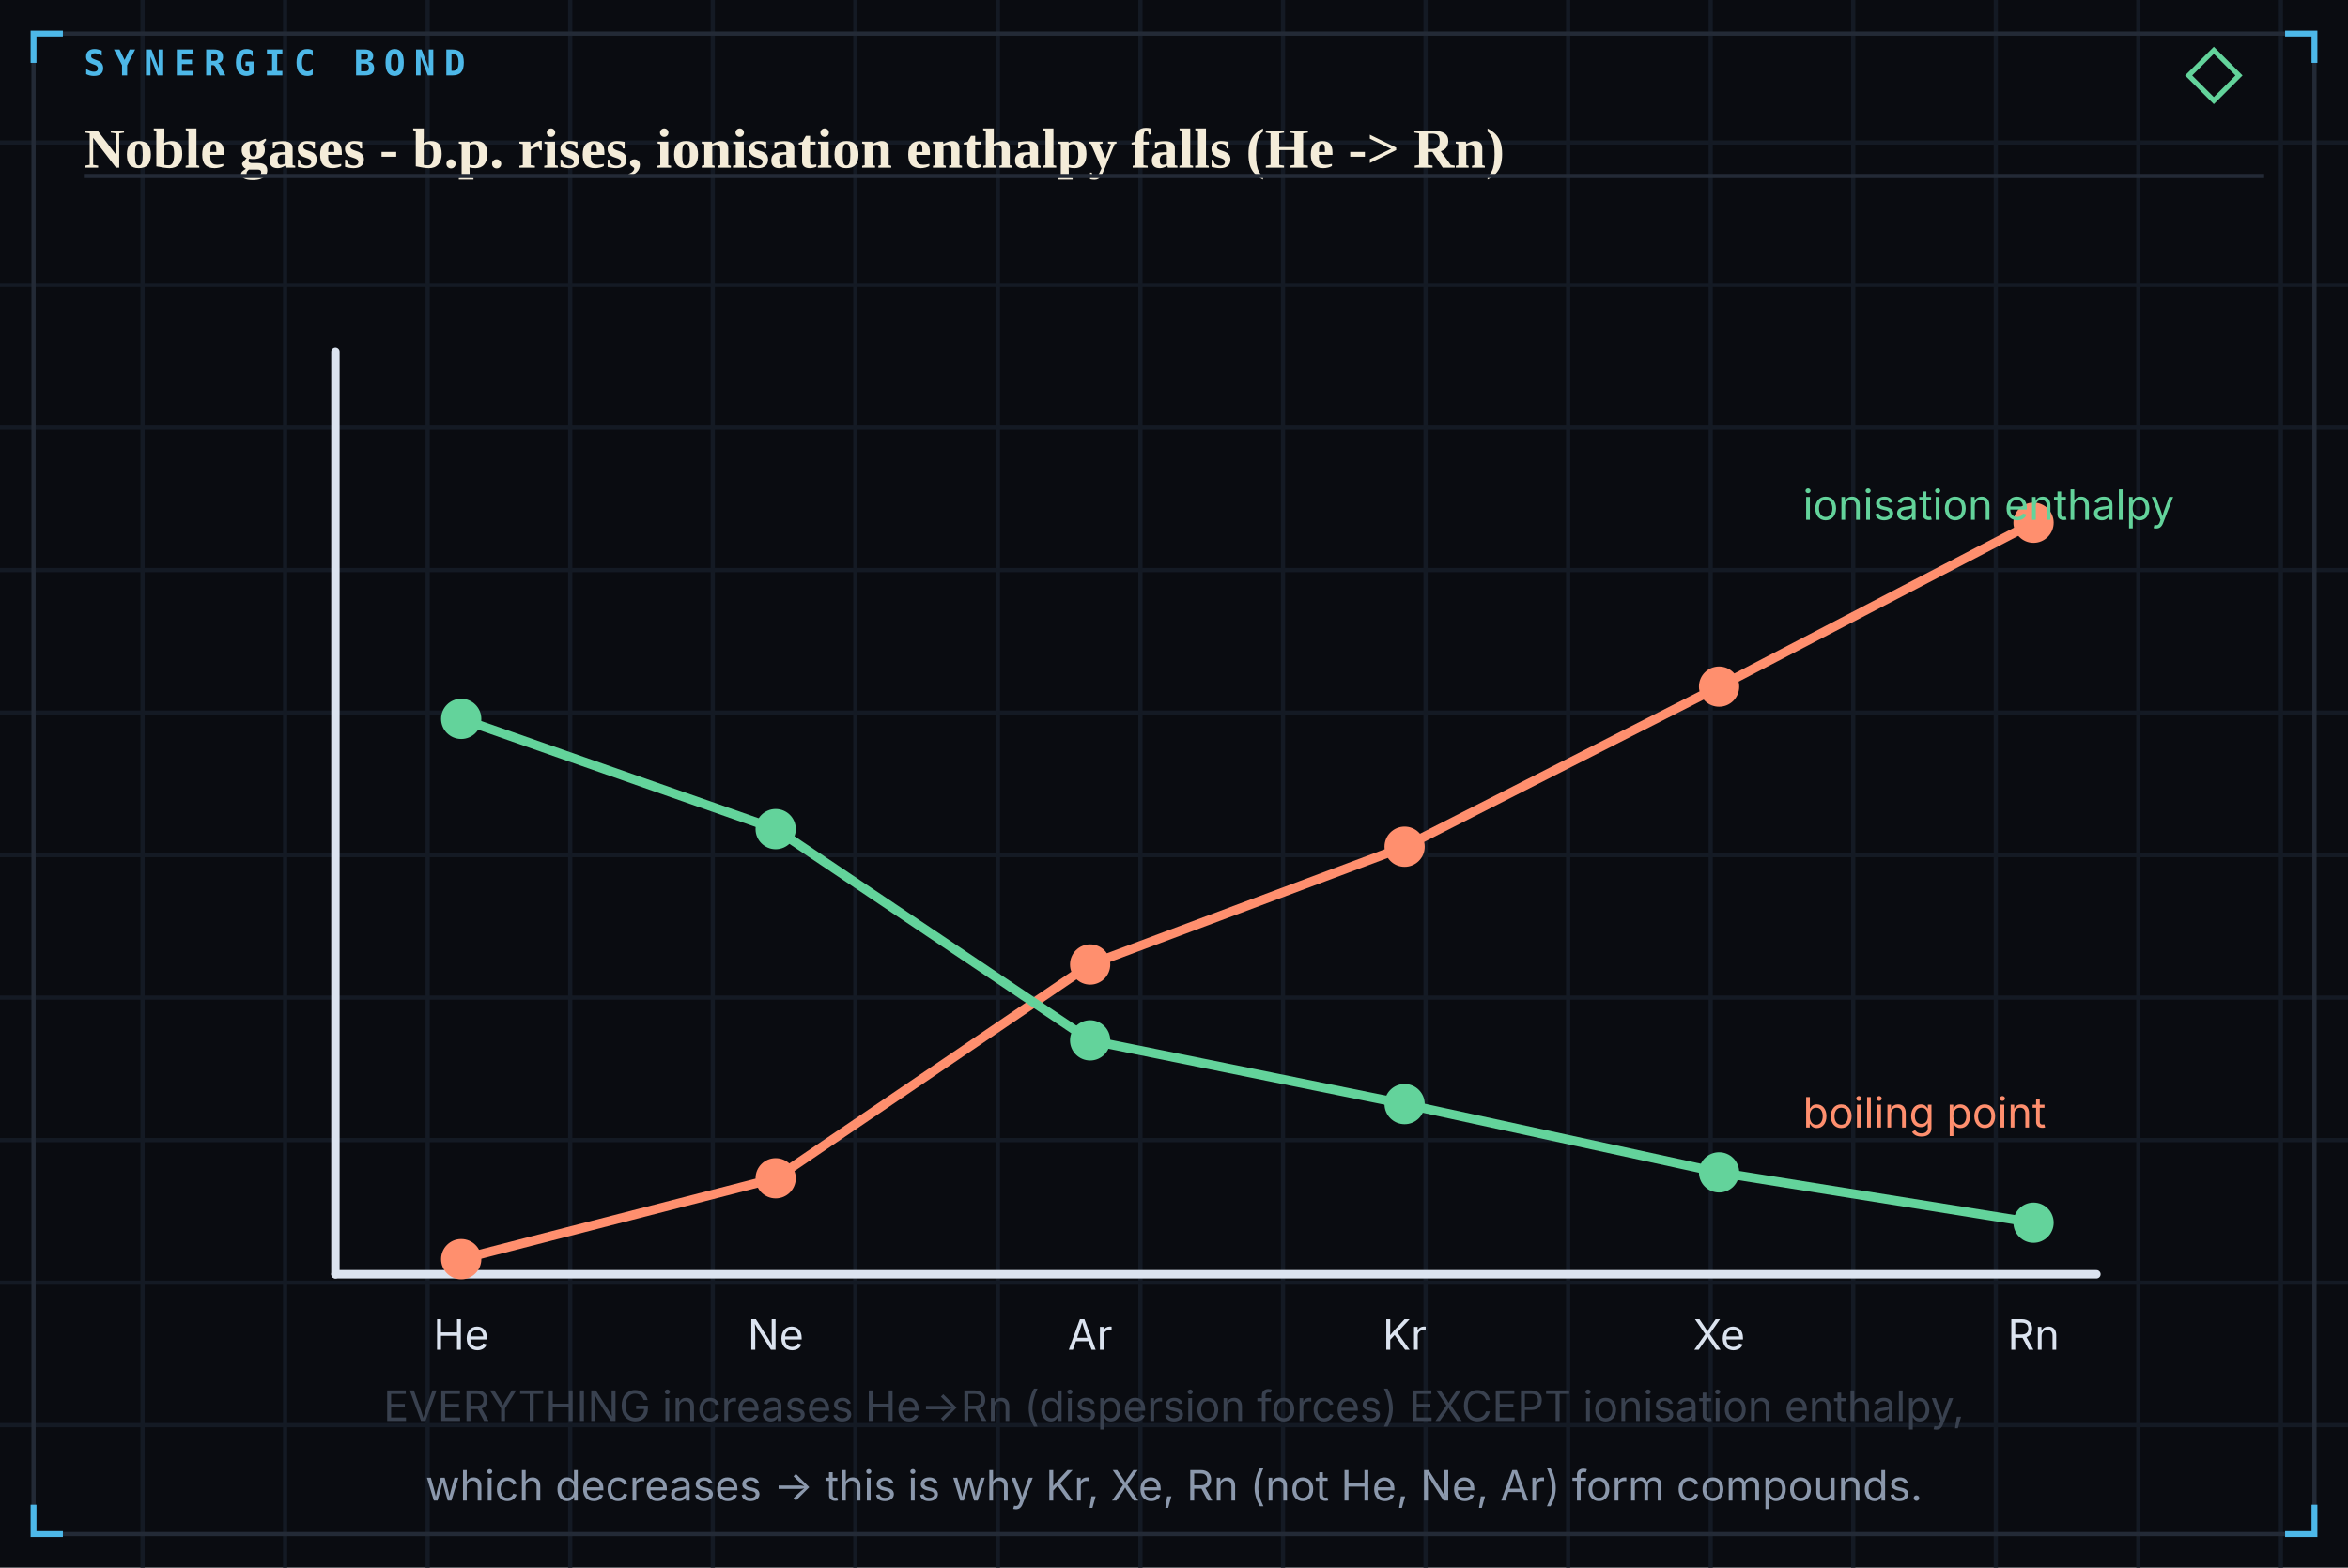
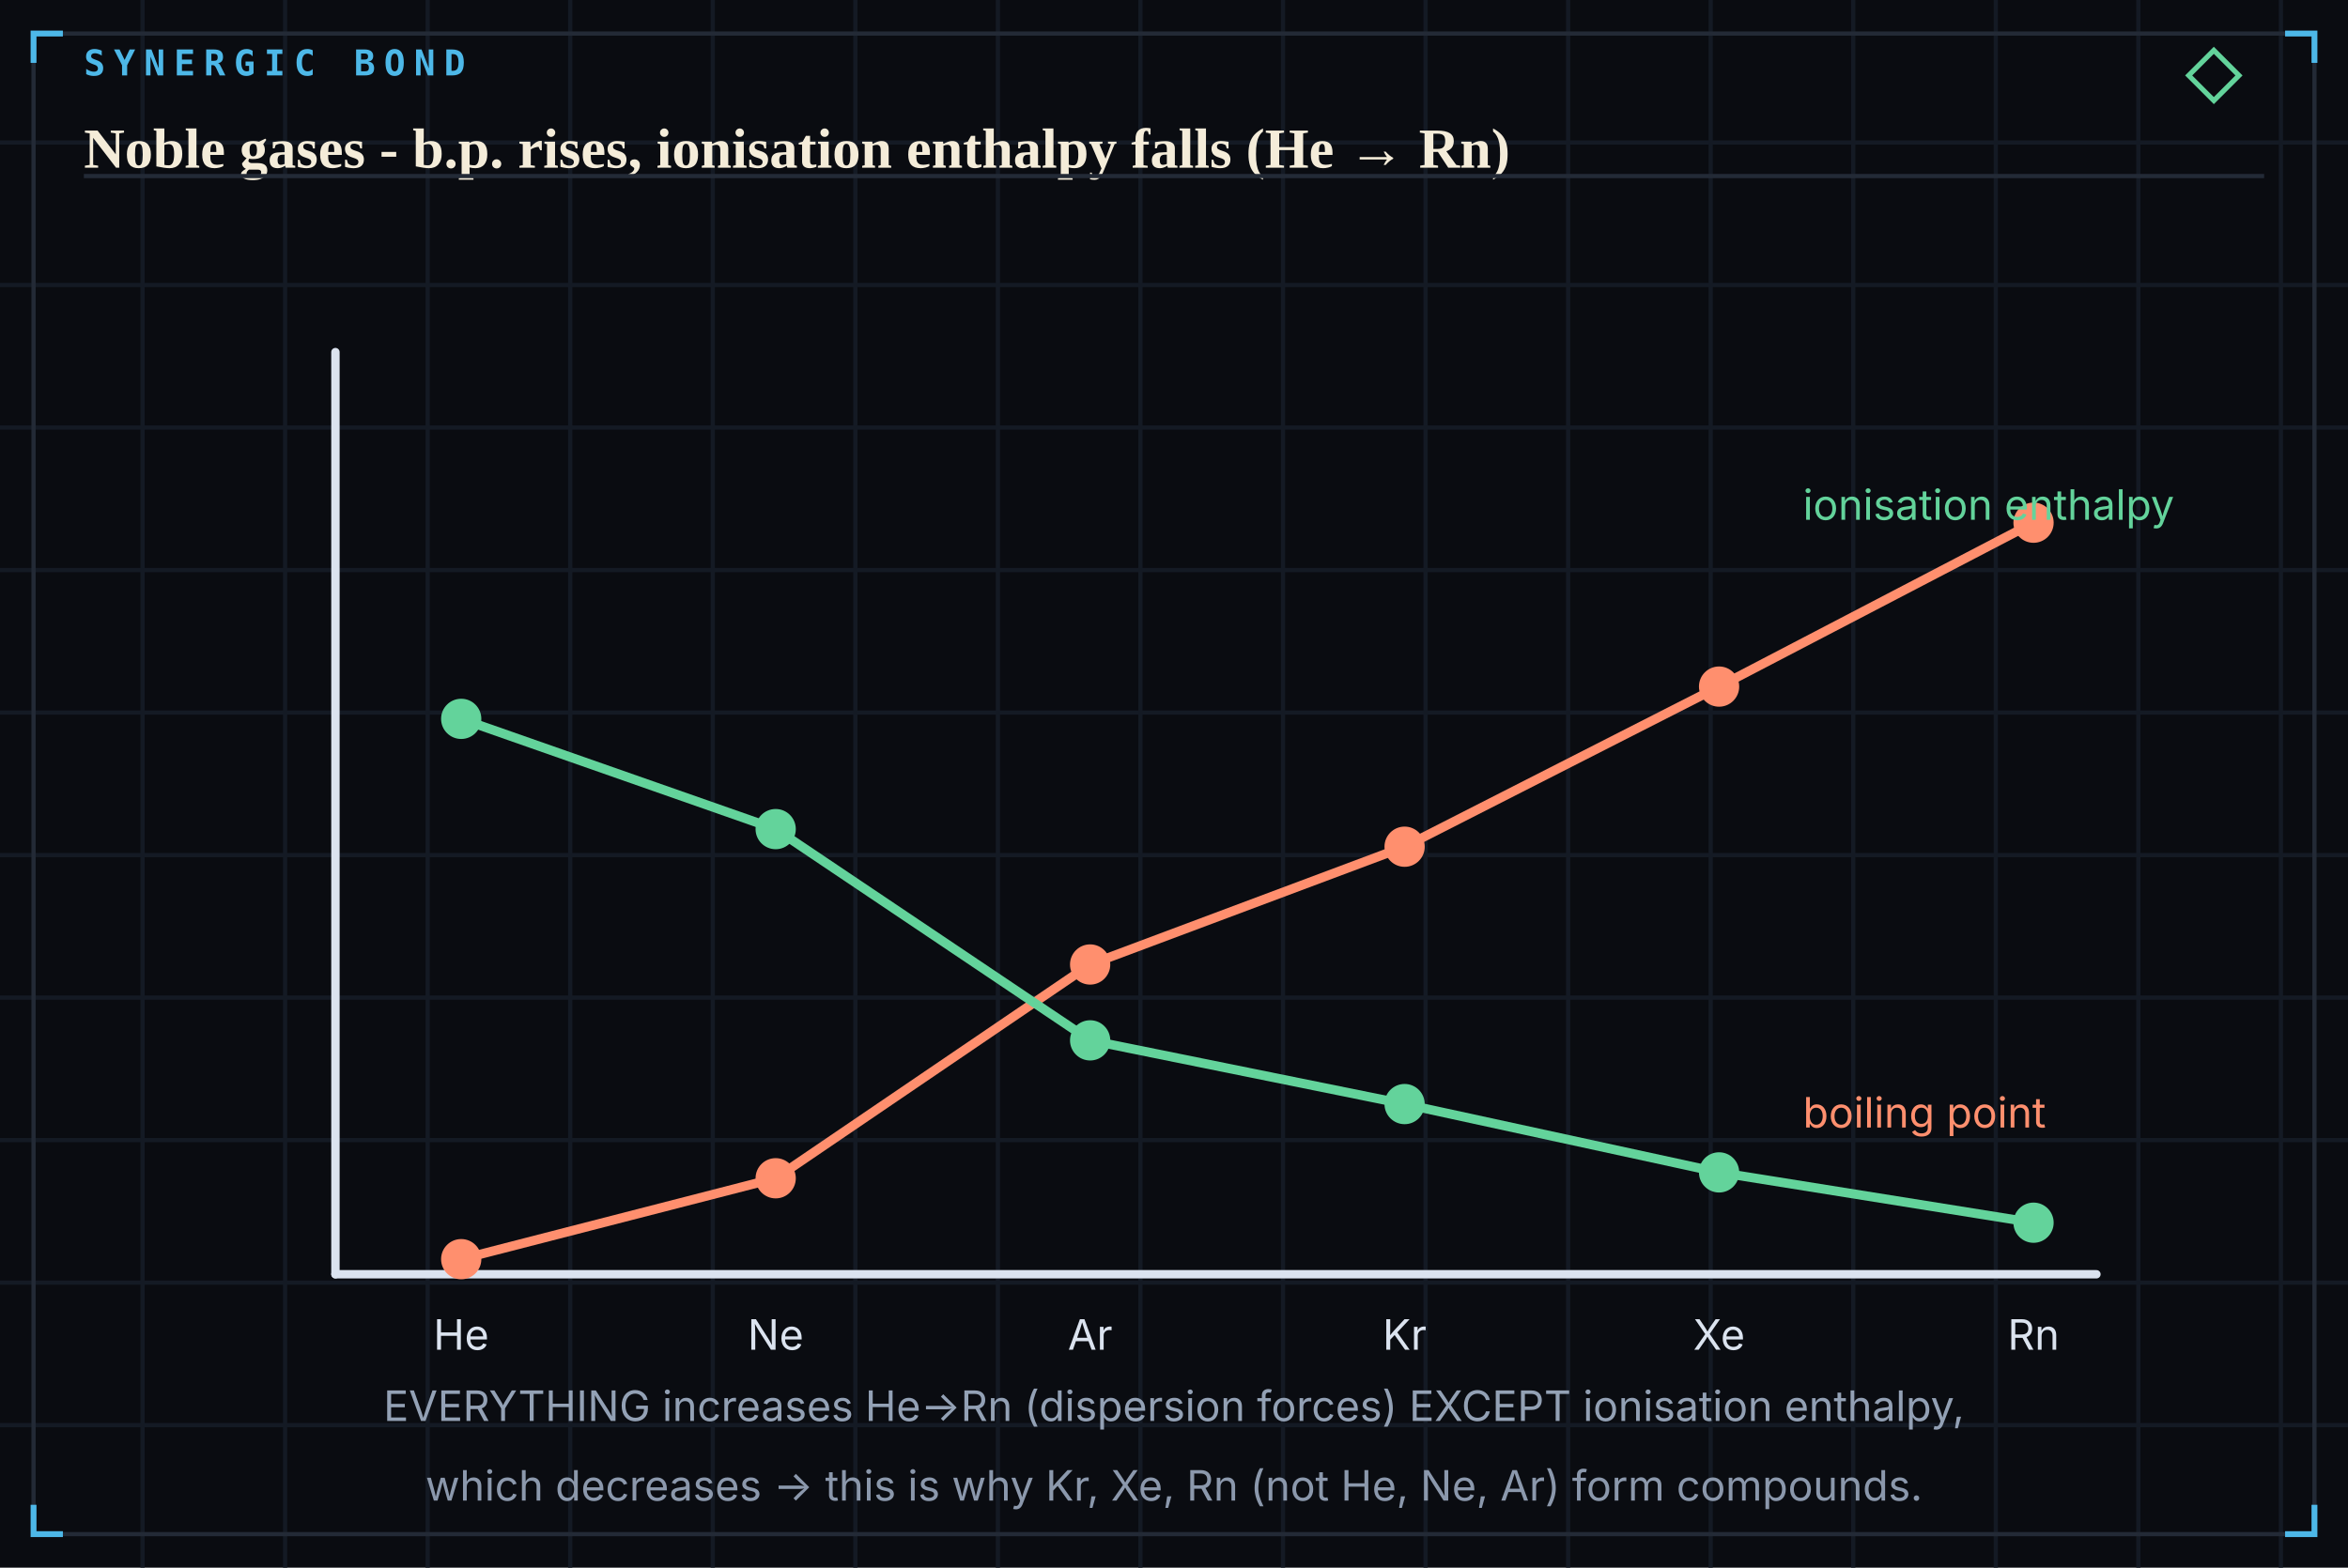
<svg xmlns="http://www.w3.org/2000/svg" width="560" height="374" viewBox="0 0 560 374" font-family="'Inter','Helvetica Neue',Arial,'DejaVu Sans',sans-serif">
  <rect width="560" height="374" fill="#0a0c11" />
  <g stroke="#141a24" stroke-width="1">
    <line x1="34" y1="0" x2="34" y2="374" />
    <line x1="68" y1="0" x2="68" y2="374" />
    <line x1="102" y1="0" x2="102" y2="374" />
    <line x1="136" y1="0" x2="136" y2="374" />
    <line x1="170" y1="0" x2="170" y2="374" />
    <line x1="204" y1="0" x2="204" y2="374" />
    <line x1="238" y1="0" x2="238" y2="374" />
    <line x1="272" y1="0" x2="272" y2="374" />
    <line x1="306" y1="0" x2="306" y2="374" />
    <line x1="340" y1="0" x2="340" y2="374" />
    <line x1="374" y1="0" x2="374" y2="374" />
    <line x1="408" y1="0" x2="408" y2="374" />
    <line x1="442" y1="0" x2="442" y2="374" />
    <line x1="476" y1="0" x2="476" y2="374" />
    <line x1="510" y1="0" x2="510" y2="374" />
    <line x1="544" y1="0" x2="544" y2="374" />
    <line x1="0" y1="34" x2="560" y2="34" />
    <line x1="0" y1="68" x2="560" y2="68" />
    <line x1="0" y1="102" x2="560" y2="102" />
    <line x1="0" y1="136" x2="560" y2="136" />
    <line x1="0" y1="170" x2="560" y2="170" />
    <line x1="0" y1="204" x2="560" y2="204" />
    <line x1="0" y1="238" x2="560" y2="238" />
    <line x1="0" y1="272" x2="560" y2="272" />
    <line x1="0" y1="306" x2="560" y2="306" />
    <line x1="0" y1="340" x2="560" y2="340" />
  </g>
  <rect x="8" y="8" width="544" height="358" fill="none" stroke="#232a36" stroke-width="1" />
  <path d="M 8 15 L 8 8 L 15 8" stroke="#4db8e8" stroke-width="1.4" fill="none" />
  <path d="M 552 15 L 552 8 L 545 8" stroke="#4db8e8" stroke-width="1.4" fill="none" />
  <path d="M 8 359 L 8 366 L 15 366" stroke="#4db8e8" stroke-width="1.4" fill="none" />
  <path d="M 552 359 L 552 366 L 545 366" stroke="#4db8e8" stroke-width="1.4" fill="none" />
  <text x="20" y="18" font-size="8.5" font-weight="bold" fill="#4db8e8" text-anchor="start" font-family="'SF Mono','DejaVu Sans Mono',ui-monospace,Menlo,monospace" letter-spacing="0.24em">SYNERGIC BOND</text>
  <path d="M 528 12 l 6 6 l -6 6 l -6 -6 z" fill="none" stroke="#63d39b" stroke-width="1.2" />
-   <text x="20" y="40" font-size="13.5" font-weight="bold" fill="#f4ecd9" text-anchor="start" font-family="'Georgia','Times New Roman',serif">Noble gases  -  b.p. rises, ionisation enthalpy falls (He -&gt; Rn)</text>
+   <text x="20" y="40" font-size="13.5" font-weight="bold" fill="#f4ecd9" text-anchor="start" font-family="'Georgia','Times New Roman',serif">Noble gases  -  b.p. rises, ionisation enthalpy falls (He → Rn)</text>
  <line x1="20" y1="42" x2="540" y2="42" stroke="#232a36" stroke-width="1" />
  <g transform="translate(0,34)">
    <line x1="80.0" y1="270.0" x2="500.0" y2="270.0" stroke="#dbe3ef" stroke-width="2" stroke-linecap="round" />
    <line x1="80.0" y1="270.0" x2="80.0" y2="50.0" stroke="#dbe3ef" stroke-width="2" stroke-linecap="round" />
    <circle cx="110.0" cy="266.4" r="4" fill="#ff8f6e" stroke="#ff8f6e" stroke-width="1.6" />
    <text x="110.0" y="288.0" font-size="10" font-weight="normal" fill="#dbe3ef" text-anchor="middle">He</text>
    <circle cx="185.0" cy="247.1" r="4" fill="#ff8f6e" stroke="#ff8f6e" stroke-width="1.6" />
    <line x1="110.0" y1="266.4" x2="185.0" y2="247.1" stroke="#ff8f6e" stroke-width="2.2" stroke-linecap="round" />
    <text x="185.0" y="288.0" font-size="10" font-weight="normal" fill="#dbe3ef" text-anchor="middle">Ne</text>
    <circle cx="260.0" cy="196.1" r="4" fill="#ff8f6e" stroke="#ff8f6e" stroke-width="1.6" />
    <line x1="185.0" y1="247.1" x2="260.0" y2="196.1" stroke="#ff8f6e" stroke-width="2.2" stroke-linecap="round" />
    <text x="260.0" y="288.0" font-size="10" font-weight="normal" fill="#dbe3ef" text-anchor="middle">Ar</text>
    <circle cx="335.0" cy="168.0" r="4" fill="#ff8f6e" stroke="#ff8f6e" stroke-width="1.6" />
    <line x1="260.0" y1="196.1" x2="335.0" y2="168.0" stroke="#ff8f6e" stroke-width="2.2" stroke-linecap="round" />
    <text x="335.0" y="288.0" font-size="10" font-weight="normal" fill="#dbe3ef" text-anchor="middle">Kr</text>
    <circle cx="410.0" cy="129.8" r="4" fill="#ff8f6e" stroke="#ff8f6e" stroke-width="1.6" />
    <line x1="335.0" y1="168.0" x2="410.0" y2="129.8" stroke="#ff8f6e" stroke-width="2.2" stroke-linecap="round" />
    <text x="410.0" y="288.0" font-size="10" font-weight="normal" fill="#dbe3ef" text-anchor="middle">Xe</text>
    <circle cx="485.0" cy="90.7" r="4" fill="#ff8f6e" stroke="#ff8f6e" stroke-width="1.6" />
    <line x1="410.0" y1="129.8" x2="485.0" y2="90.7" stroke="#ff8f6e" stroke-width="2.2" stroke-linecap="round" />
    <text x="485.0" y="288.0" font-size="10" font-weight="normal" fill="#dbe3ef" text-anchor="middle">Rn</text>
    <circle cx="110.0" cy="137.5" r="4" fill="#63d39b" stroke="#63d39b" stroke-width="1.6" />
    <circle cx="185.0" cy="163.8" r="4" fill="#63d39b" stroke="#63d39b" stroke-width="1.6" />
    <line x1="110.0" y1="137.5" x2="185.0" y2="163.8" stroke="#63d39b" stroke-width="2.2" stroke-linecap="round" />
    <circle cx="260.0" cy="214.2" r="4" fill="#63d39b" stroke="#63d39b" stroke-width="1.6" />
    <line x1="185.0" y1="163.8" x2="260.0" y2="214.2" stroke="#63d39b" stroke-width="2.2" stroke-linecap="round" />
    <circle cx="335.0" cy="229.4" r="4" fill="#63d39b" stroke="#63d39b" stroke-width="1.6" />
    <line x1="260.0" y1="214.2" x2="335.0" y2="229.4" stroke="#63d39b" stroke-width="2.2" stroke-linecap="round" />
    <circle cx="410.0" cy="245.7" r="4" fill="#63d39b" stroke="#63d39b" stroke-width="1.6" />
    <line x1="335.0" y1="229.4" x2="410.0" y2="245.7" stroke="#63d39b" stroke-width="2.2" stroke-linecap="round" />
    <circle cx="485.0" cy="257.7" r="4" fill="#63d39b" stroke="#63d39b" stroke-width="1.6" />
    <line x1="410.0" y1="245.7" x2="485.0" y2="257.7" stroke="#63d39b" stroke-width="2.2" stroke-linecap="round" />
    <text x="430.0" y="90.0" font-size="10" font-weight="normal" fill="#63d39b" text-anchor="start">ionisation enthalpy</text>
    <text x="430.0" y="235.0" font-size="10" font-weight="normal" fill="#ff8f6e" text-anchor="start">boiling point</text>
-     <text x="280.0" y="305.0" font-size="10" font-weight="normal" fill="#39414f" text-anchor="middle">EVERYTHING increases He-&gt;Rn (dispersion forces)  EXCEPT ionisation enthalpy,</text>
-     <text x="280.0" y="324.0" font-size="10" font-weight="normal" fill="#8b98ac" text-anchor="middle">which decreases -&gt; this is why Kr, Xe, Rn (not He, Ne, Ar) form compounds.</text>
+     <text x="280.0" y="305.0" font-size="10" font-weight="normal" fill="#93a1b5" text-anchor="middle">EVERYTHING increases He→Rn (dispersion forces)  EXCEPT ionisation enthalpy,</text>
+     <text x="280.0" y="324.0" font-size="10" font-weight="normal" fill="#8b98ac" text-anchor="middle">which decreases → this is why Kr, Xe, Rn (not He, Ne, Ar) form compounds.</text>
  </g>
</svg>
